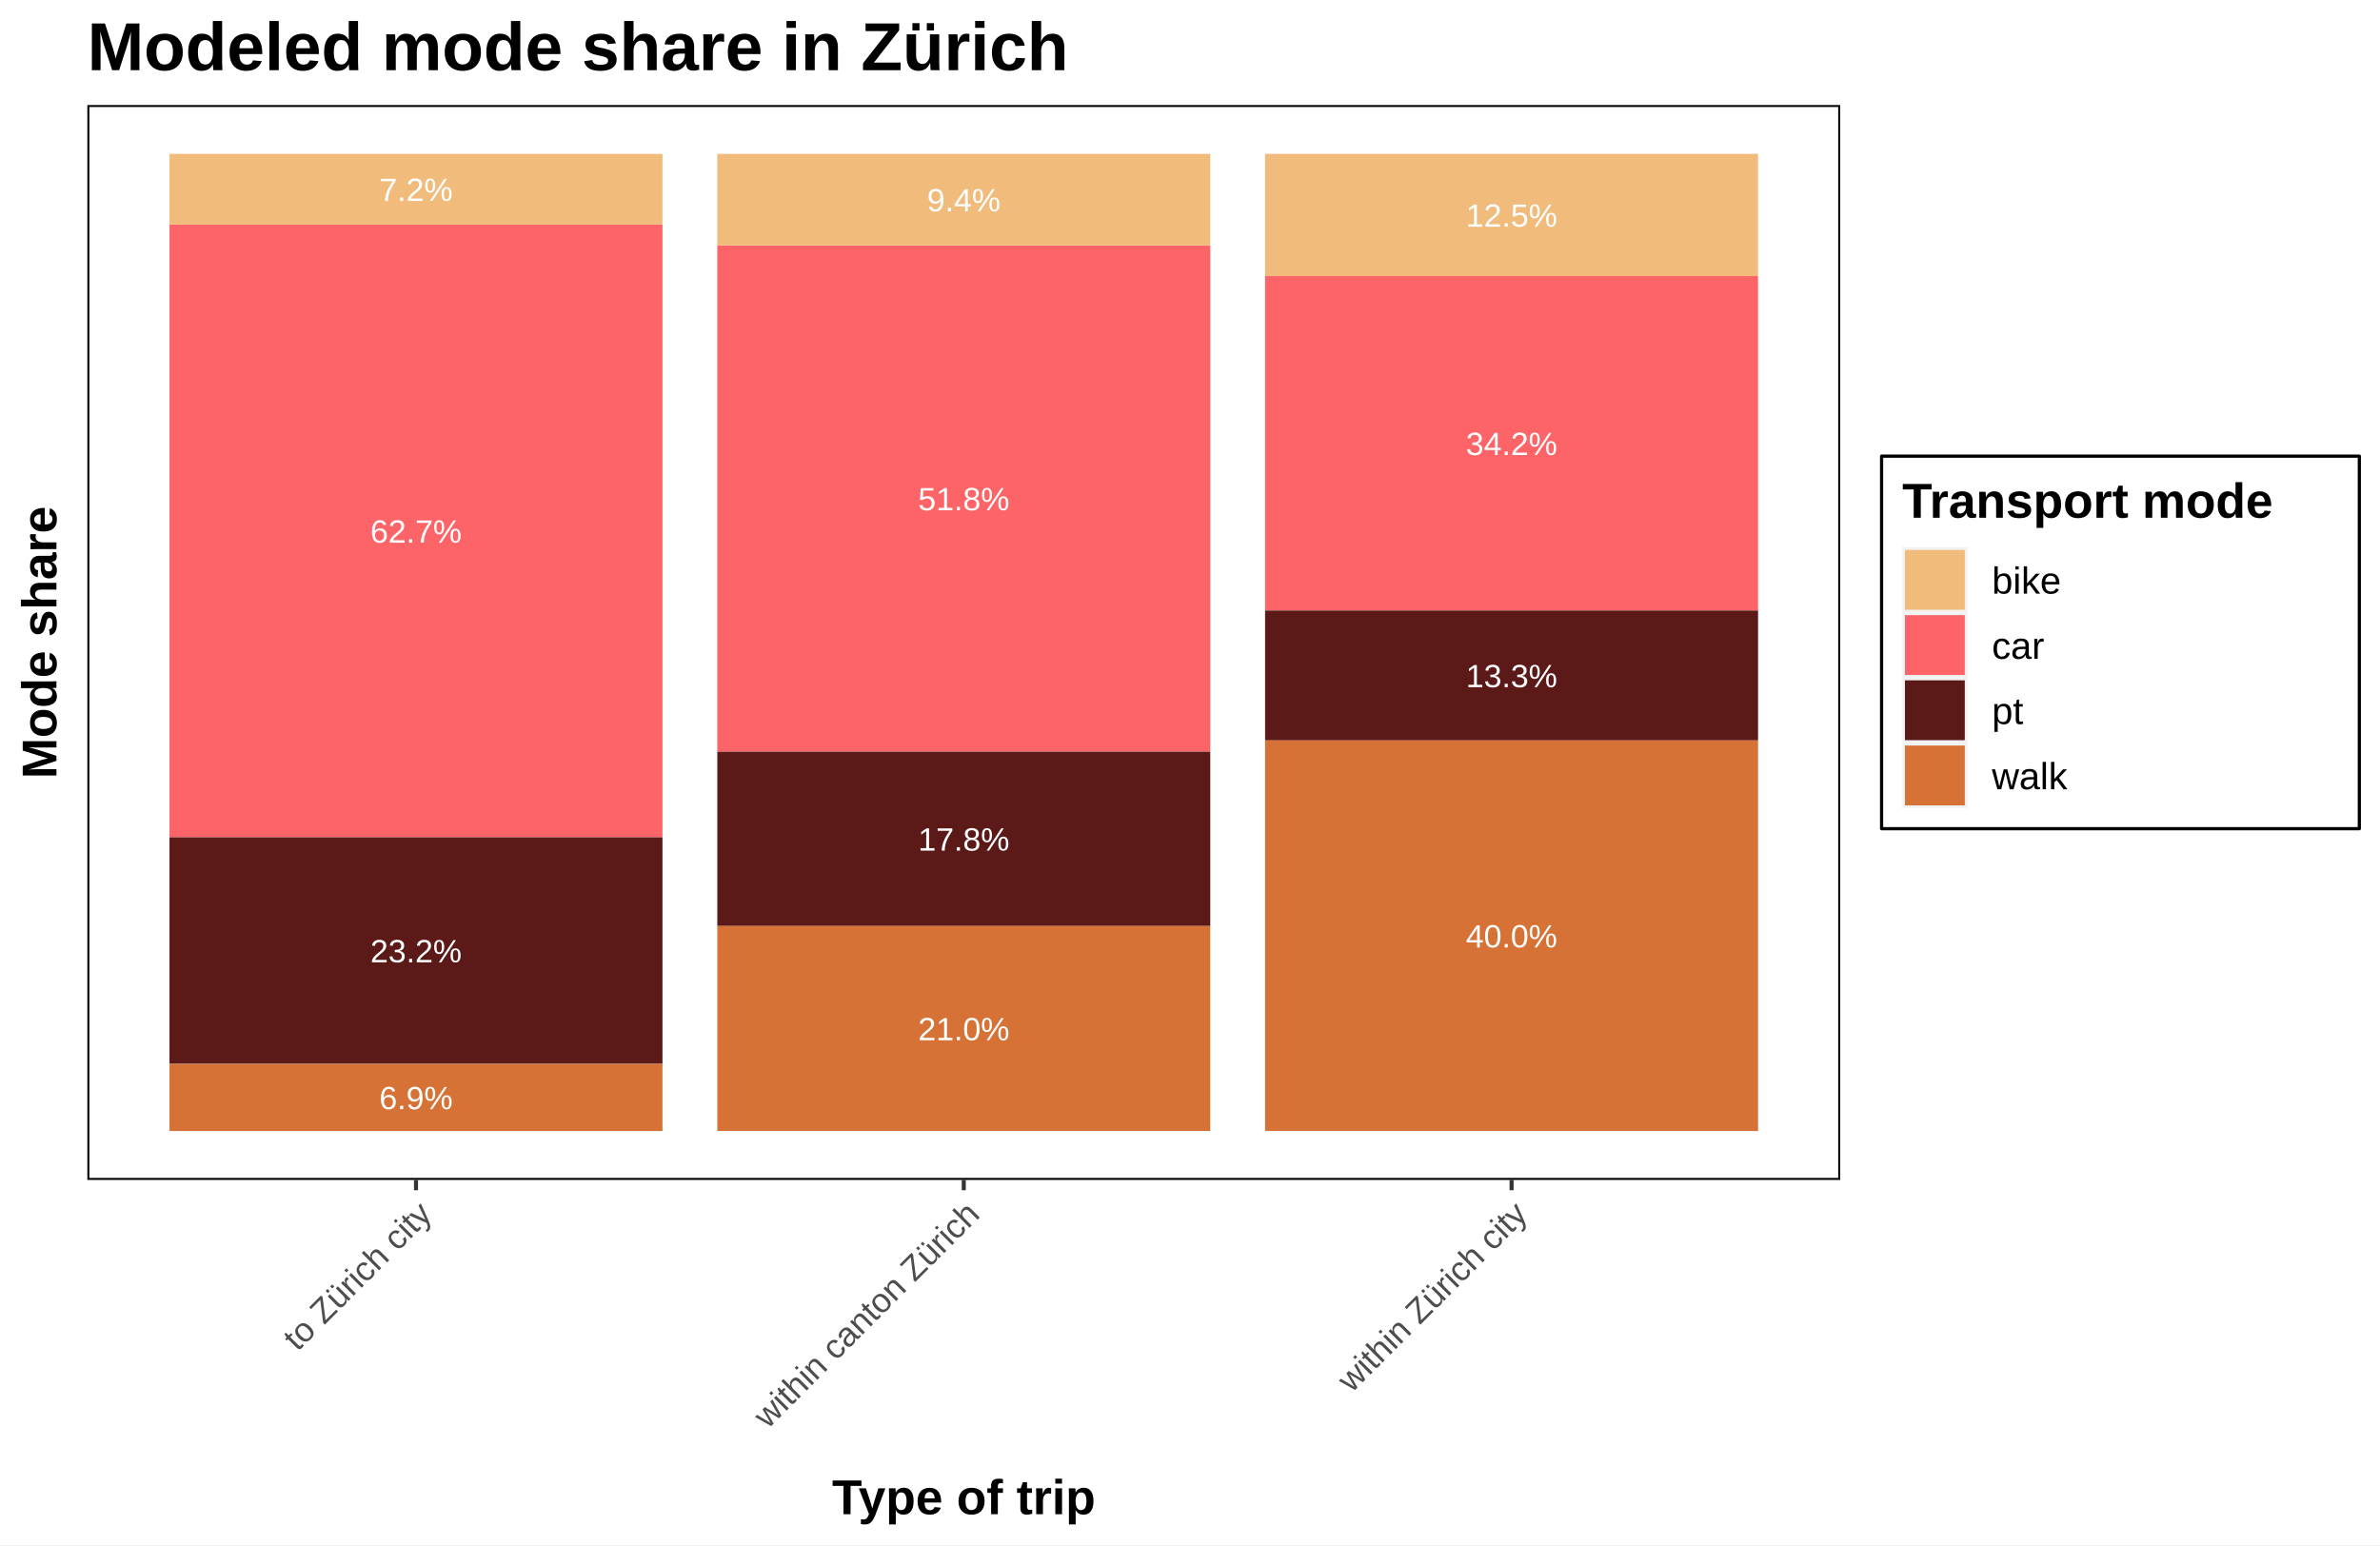
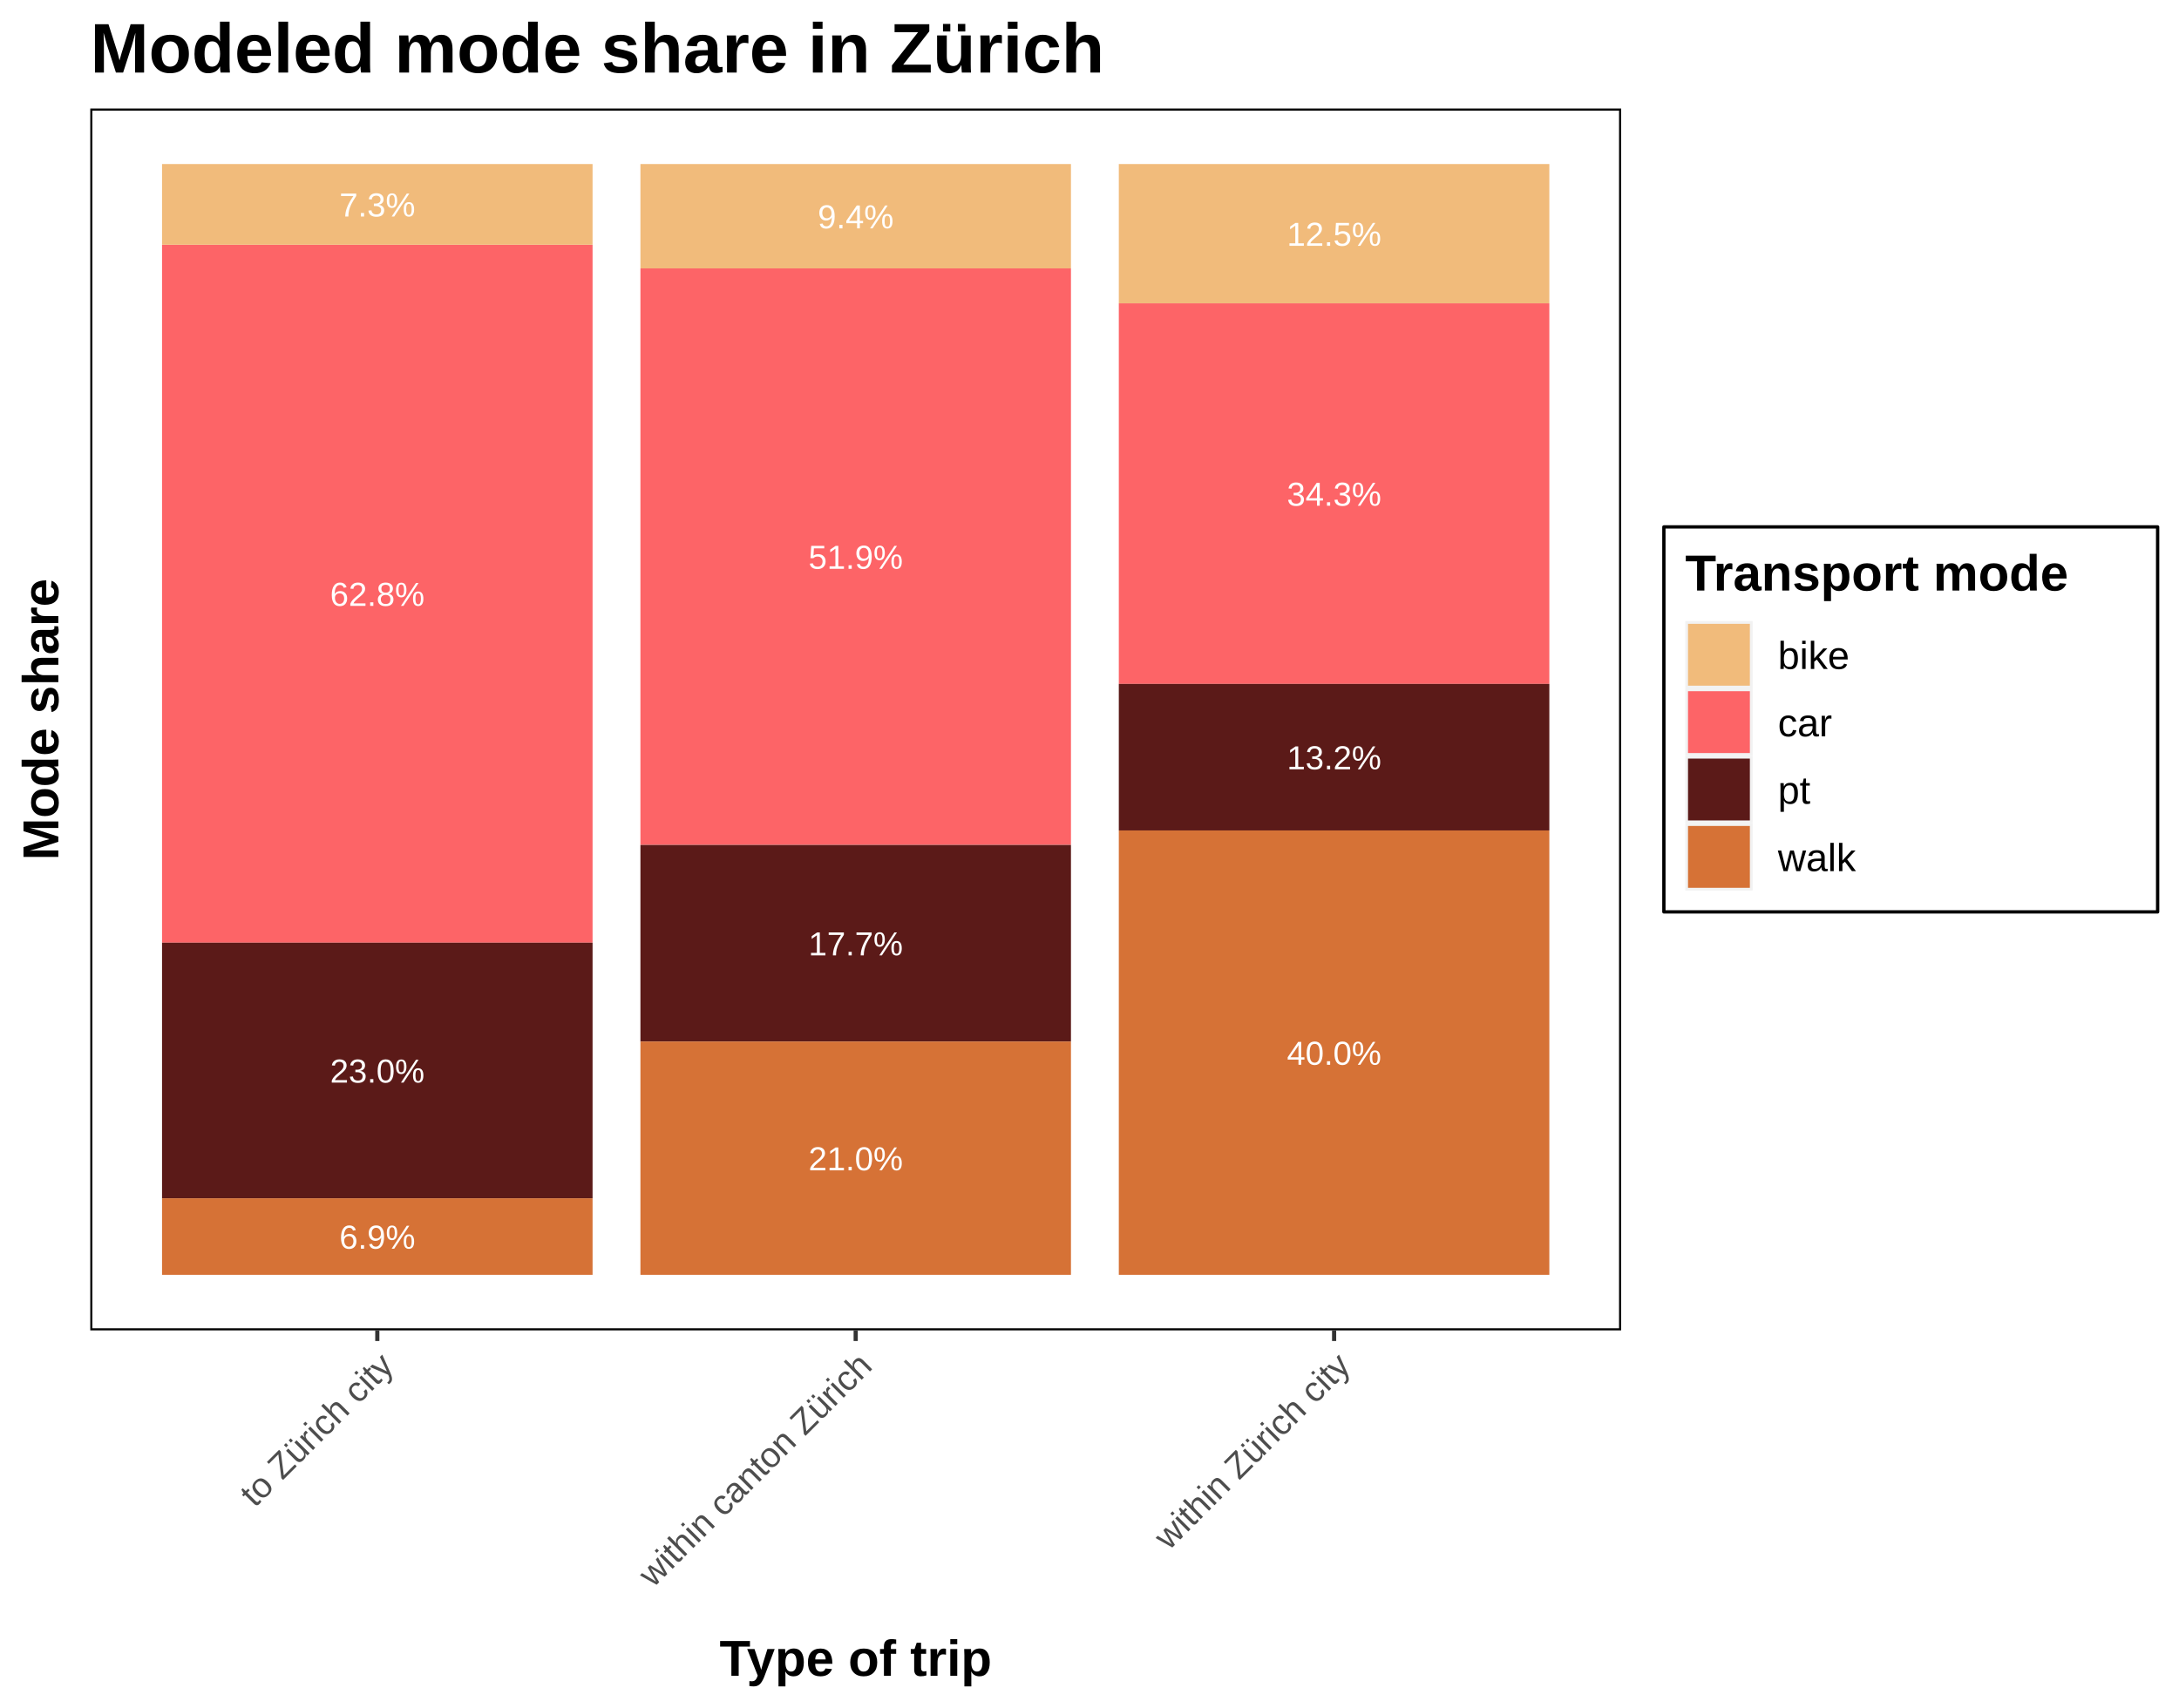
- <svg xmlns="http://www.w3.org/2000/svg" class="svglite" width="630.75pt" height="409.50pt" viewBox="0 0 630.75 409.50">
+ <svg xmlns="http://www.w3.org/2000/svg" class="svglite" width="558.75pt" height="438.00pt" viewBox="0 0 558.75 438.00">
  <defs>
    <style type="text/css">
    .svglite line, .svglite polyline, .svglite polygon, .svglite path, .svglite rect, .svglite circle {
      fill: none;
      stroke: #000000;
      stroke-linecap: round;
      stroke-linejoin: round;
      stroke-miterlimit: 10.00;
    }
    .svglite text {
      white-space: pre;
    }
  </style>
  </defs>
  <rect width="100%" height="100%" style="stroke: none; fill: #FFFFFF;" />
  <defs>
-     <clipPath id="cpMC4wMHw2MzAuNzV8MC4wMHw0MDkuNTA=">
-       <rect x="0.00" y="0.00" width="630.75" height="409.50" />
+     <clipPath id="cpMC4wMHw1NTguNzV8MC4wMHw0MzguMDA=">
+       <rect x="0.00" y="0.00" width="558.75" height="438.00" />
    </clipPath>
  </defs>
-   <g clip-path="url(#cpMC4wMHw2MzAuNzV8MC4wMHw0MDkuNTA=)">
-     <rect x="0" y="0.00" width="630.75" height="409.50" style="stroke-width: 1.07; stroke: #FFFFFF; fill: #FFFFFF;" />
+   <g clip-path="url(#cpMC4wMHw1NTguNzV8MC4wMHw0MzguMDA=)">
+     <rect x="0" y="0.00" width="558.75" height="438.00" style="stroke-width: 1.07; stroke: #FFFFFF; fill: #FFFFFF;" />
  </g>
  <defs>
-     <clipPath id="cpMjMuMTV8NDg3LjcwfDI3LjgzfDMxMi43MQ==">
-       <rect x="23.15" y="27.83" width="464.55" height="284.88" />
+     <clipPath id="cpMjMuMTV8NDE1LjcwfDI3LjgzfDM0MS4yMQ==">
+       <rect x="23.15" y="27.83" width="392.55" height="313.38" />
    </clipPath>
  </defs>
-   <g clip-path="url(#cpMjMuMTV8NDg3LjcwfDI3LjgzfDMxMi43MQ==)">
-     <rect x="23.15" y="27.83" width="464.55" height="284.88" style="stroke-width: 1.07; fill: #FFFFFF;" />
-     <rect x="335.27" y="73.17" width="130.65" height="88.64" style="stroke-width: 1.07; stroke: none; stroke-linecap: butt; stroke-linejoin: miter; fill: #FD6467;" />
-     <rect x="44.92" y="59.50" width="130.65" height="162.41" style="stroke-width: 1.07; stroke: none; stroke-linecap: butt; stroke-linejoin: miter; fill: #FD6467;" />
-     <rect x="190.10" y="65.03" width="130.65" height="134.19" style="stroke-width: 1.07; stroke: none; stroke-linecap: butt; stroke-linejoin: miter; fill: #FD6467;" />
-     <rect x="335.27" y="161.81" width="130.65" height="34.42" style="stroke-width: 1.07; stroke: none; stroke-linecap: butt; stroke-linejoin: miter; fill: #5B1A18;" />
-     <rect x="44.92" y="221.91" width="130.65" height="60.04" style="stroke-width: 1.07; stroke: none; stroke-linecap: butt; stroke-linejoin: miter; fill: #5B1A18;" />
-     <rect x="190.10" y="199.22" width="130.65" height="46.20" style="stroke-width: 1.07; stroke: none; stroke-linecap: butt; stroke-linejoin: miter; fill: #5B1A18;" />
-     <rect x="335.27" y="40.78" width="130.65" height="32.39" style="stroke-width: 1.07; stroke: none; stroke-linecap: butt; stroke-linejoin: miter; fill: #F1BB7B;" />
-     <rect x="44.92" y="40.78" width="130.65" height="18.73" style="stroke-width: 1.07; stroke: none; stroke-linecap: butt; stroke-linejoin: miter; fill: #F1BB7B;" />
-     <rect x="190.10" y="40.78" width="130.65" height="24.25" style="stroke-width: 1.07; stroke: none; stroke-linecap: butt; stroke-linejoin: miter; fill: #F1BB7B;" />
-     <rect x="335.27" y="196.23" width="130.65" height="103.52" style="stroke-width: 1.07; stroke: none; stroke-linecap: butt; stroke-linejoin: miter; fill: #D67236;" />
-     <rect x="44.92" y="281.96" width="130.65" height="17.80" style="stroke-width: 1.07; stroke: none; stroke-linecap: butt; stroke-linejoin: miter; fill: #D67236;" />
-     <rect x="190.10" y="245.42" width="130.65" height="54.33" style="stroke-width: 1.07; stroke: none; stroke-linecap: butt; stroke-linejoin: miter; fill: #D67236;" />
-     <text x="400.60" y="120.60" text-anchor="middle" style="font-size: 8.54px;fill: #FFFFFF; font-family: &quot;Arimo&quot;;" textLength="27.11px" lengthAdjust="spacingAndGlyphs">34.2%</text>
-     <text x="110.25" y="143.82" text-anchor="middle" style="font-size: 8.54px;fill: #FFFFFF; font-family: &quot;Arimo&quot;;" textLength="27.11px" lengthAdjust="spacingAndGlyphs">62.7%</text>
-     <text x="255.42" y="135.24" text-anchor="middle" style="font-size: 8.54px;fill: #FFFFFF; font-family: &quot;Arimo&quot;;" textLength="27.11px" lengthAdjust="spacingAndGlyphs">51.8%</text>
-     <text x="400.60" y="182.13" text-anchor="middle" style="font-size: 8.54px;fill: #FFFFFF; font-family: &quot;Arimo&quot;;" textLength="27.11px" lengthAdjust="spacingAndGlyphs">13.3%</text>
-     <text x="110.25" y="255.04" text-anchor="middle" style="font-size: 8.54px;fill: #FFFFFF; font-family: &quot;Arimo&quot;;" textLength="27.11px" lengthAdjust="spacingAndGlyphs">23.2%</text>
-     <text x="255.42" y="225.43" text-anchor="middle" style="font-size: 8.54px;fill: #FFFFFF; font-family: &quot;Arimo&quot;;" textLength="27.11px" lengthAdjust="spacingAndGlyphs">17.8%</text>
-     <text x="400.60" y="60.08" text-anchor="middle" style="font-size: 8.54px;fill: #FFFFFF; font-family: &quot;Arimo&quot;;" textLength="27.11px" lengthAdjust="spacingAndGlyphs">12.5%</text>
-     <text x="110.25" y="53.25" text-anchor="middle" style="font-size: 8.54px;fill: #FFFFFF; font-family: &quot;Arimo&quot;;" textLength="21.68px" lengthAdjust="spacingAndGlyphs">7.2%</text>
-     <text x="255.42" y="56.01" text-anchor="middle" style="font-size: 8.54px;fill: #FFFFFF; font-family: &quot;Arimo&quot;;" textLength="21.68px" lengthAdjust="spacingAndGlyphs">9.4%</text>
-     <text x="400.60" y="251.10" text-anchor="middle" style="font-size: 8.54px;fill: #FFFFFF; font-family: &quot;Arimo&quot;;" textLength="27.11px" lengthAdjust="spacingAndGlyphs">40.0%</text>
-     <text x="110.25" y="293.97" text-anchor="middle" style="font-size: 8.54px;fill: #FFFFFF; font-family: &quot;Arimo&quot;;" textLength="21.68px" lengthAdjust="spacingAndGlyphs">6.9%</text>
-     <text x="255.42" y="275.70" text-anchor="middle" style="font-size: 8.54px;fill: #FFFFFF; font-family: &quot;Arimo&quot;;" textLength="27.11px" lengthAdjust="spacingAndGlyphs">21.0%</text>
+   <g clip-path="url(#cpMjMuMTV8NDE1LjcwfDI3LjgzfDM0MS4yMQ==)">
+     <rect x="23.15" y="27.83" width="392.55" height="313.38" style="stroke-width: 1.07; fill: #FFFFFF;" />
+     <rect x="286.89" y="77.79" width="110.40" height="97.62" style="stroke-width: 1.07; stroke: none; stroke-linecap: butt; stroke-linejoin: miter; fill: #FD6467;" />
+     <rect x="41.55" y="62.78" width="110.40" height="179.00" style="stroke-width: 1.07; stroke: none; stroke-linecap: butt; stroke-linejoin: miter; fill: #FD6467;" />
+     <rect x="164.22" y="68.84" width="110.40" height="147.86" style="stroke-width: 1.07; stroke: none; stroke-linecap: butt; stroke-linejoin: miter; fill: #FD6467;" />
+     <rect x="286.89" y="175.41" width="110.40" height="37.58" style="stroke-width: 1.07; stroke: none; stroke-linecap: butt; stroke-linejoin: miter; fill: #5B1A18;" />
+     <rect x="41.55" y="241.78" width="110.40" height="65.57" style="stroke-width: 1.07; stroke: none; stroke-linecap: butt; stroke-linejoin: miter; fill: #5B1A18;" />
+     <rect x="164.22" y="216.71" width="110.40" height="50.43" style="stroke-width: 1.07; stroke: none; stroke-linecap: butt; stroke-linejoin: miter; fill: #5B1A18;" />
+     <rect x="286.89" y="42.07" width="110.40" height="35.72" style="stroke-width: 1.07; stroke: none; stroke-linecap: butt; stroke-linejoin: miter; fill: #F1BB7B;" />
+     <rect x="41.55" y="42.07" width="110.40" height="20.70" style="stroke-width: 1.07; stroke: none; stroke-linecap: butt; stroke-linejoin: miter; fill: #F1BB7B;" />
+     <rect x="164.22" y="42.07" width="110.40" height="26.77" style="stroke-width: 1.07; stroke: none; stroke-linecap: butt; stroke-linejoin: miter; fill: #F1BB7B;" />
+     <rect x="286.89" y="212.99" width="110.40" height="113.97" style="stroke-width: 1.07; stroke: none; stroke-linecap: butt; stroke-linejoin: miter; fill: #D67236;" />
+     <rect x="41.55" y="307.34" width="110.40" height="19.62" style="stroke-width: 1.07; stroke: none; stroke-linecap: butt; stroke-linejoin: miter; fill: #D67236;" />
+     <rect x="164.22" y="267.13" width="110.40" height="59.83" style="stroke-width: 1.07; stroke: none; stroke-linecap: butt; stroke-linejoin: miter; fill: #D67236;" />
+     <text x="342.10" y="129.71" text-anchor="middle" style="font-size: 8.54px;fill: #FFFFFF; font-family: &quot;Arimo&quot;;" textLength="27.11px" lengthAdjust="spacingAndGlyphs">34.3%</text>
+     <text x="96.75" y="155.39" text-anchor="middle" style="font-size: 8.54px;fill: #FFFFFF; font-family: &quot;Arimo&quot;;" textLength="27.11px" lengthAdjust="spacingAndGlyphs">62.8%</text>
+     <text x="219.42" y="145.88" text-anchor="middle" style="font-size: 8.54px;fill: #FFFFFF; font-family: &quot;Arimo&quot;;" textLength="27.11px" lengthAdjust="spacingAndGlyphs">51.9%</text>
+     <text x="342.10" y="197.31" text-anchor="middle" style="font-size: 8.54px;fill: #FFFFFF; font-family: &quot;Arimo&quot;;" textLength="27.11px" lengthAdjust="spacingAndGlyphs">13.2%</text>
+     <text x="96.75" y="277.67" text-anchor="middle" style="font-size: 8.54px;fill: #FFFFFF; font-family: &quot;Arimo&quot;;" textLength="27.11px" lengthAdjust="spacingAndGlyphs">23.0%</text>
+     <text x="219.42" y="245.03" text-anchor="middle" style="font-size: 8.54px;fill: #FFFFFF; font-family: &quot;Arimo&quot;;" textLength="27.11px" lengthAdjust="spacingAndGlyphs">17.7%</text>
+     <text x="342.10" y="63.04" text-anchor="middle" style="font-size: 8.54px;fill: #FFFFFF; font-family: &quot;Arimo&quot;;" textLength="27.11px" lengthAdjust="spacingAndGlyphs">12.5%</text>
+     <text x="96.75" y="55.53" text-anchor="middle" style="font-size: 8.54px;fill: #FFFFFF; font-family: &quot;Arimo&quot;;" textLength="21.68px" lengthAdjust="spacingAndGlyphs">7.3%</text>
+     <text x="219.42" y="58.57" text-anchor="middle" style="font-size: 8.54px;fill: #FFFFFF; font-family: &quot;Arimo&quot;;" textLength="21.68px" lengthAdjust="spacingAndGlyphs">9.4%</text>
+     <text x="342.10" y="273.09" text-anchor="middle" style="font-size: 8.54px;fill: #FFFFFF; font-family: &quot;Arimo&quot;;" textLength="27.11px" lengthAdjust="spacingAndGlyphs">40.0%</text>
+     <text x="96.75" y="320.26" text-anchor="middle" style="font-size: 8.54px;fill: #FFFFFF; font-family: &quot;Arimo&quot;;" textLength="21.68px" lengthAdjust="spacingAndGlyphs">6.9%</text>
+     <text x="219.42" y="300.16" text-anchor="middle" style="font-size: 8.54px;fill: #FFFFFF; font-family: &quot;Arimo&quot;;" textLength="27.11px" lengthAdjust="spacingAndGlyphs">21.0%</text>
  </g>
-   <g clip-path="url(#cpMC4wMHw2MzAuNzV8MC4wMHw0MDkuNTA=)">
-     <polyline points="110.25,315.44 110.25,312.71 " style="stroke-width: 1.07; stroke: #333333; stroke-linecap: butt;" />
-     <polyline points="255.42,315.44 255.42,312.71 " style="stroke-width: 1.07; stroke: #333333; stroke-linecap: butt;" />
-     <polyline points="400.60,315.44 400.60,312.71 " style="stroke-width: 1.07; stroke: #333333; stroke-linecap: butt;" />
-     <text transform="translate(114.89,322.27) rotate(-45)" text-anchor="end" style="font-size: 9.00px;fill: #4D4D4D; font-family: &quot;Arimo&quot;;" textLength="59.77px" lengthAdjust="spacingAndGlyphs">to Zürich city</text>
-     <text transform="translate(260.06,322.27) rotate(-45)" text-anchor="end" style="font-size: 9.00px;fill: #4D4D4D; font-family: &quot;Arimo&quot;;" textLength="92.62px" lengthAdjust="spacingAndGlyphs">within canton Zürich</text>
-     <text transform="translate(405.23,322.27) rotate(-45)" text-anchor="end" style="font-size: 9.00px;fill: #4D4D4D; font-family: &quot;Arimo&quot;;" textLength="78.02px" lengthAdjust="spacingAndGlyphs">within Zürich city</text>
-     <text x="255.42" y="401.31" text-anchor="middle" style="font-size: 13.00px; font-weight: bold; font-family: &quot;Arimo&quot;;" textLength="83.98px" lengthAdjust="spacingAndGlyphs">Type of trip</text>
-     <text transform="translate(14.96,170.27) rotate(-90)" text-anchor="middle" style="font-size: 13.00px; font-weight: bold; font-family: &quot;Arimo&quot;;" textLength="85.54px" lengthAdjust="spacingAndGlyphs">Mode share</text>
-     <rect x="498.66" y="120.89" width="126.61" height="98.74" style="stroke-width: 0.85; fill: #FFFFFF;" />
-     <text x="504.14" y="137.21" style="font-size: 13.00px; font-weight: bold; font-family: &quot;Arimo&quot;;" textLength="115.65px" lengthAdjust="spacingAndGlyphs">Transport mode</text>
-     <rect x="504.14" y="145.04" width="17.28" height="17.28" style="stroke-width: 1.07; stroke: none; fill: #F2F2F2;" />
-     <rect x="504.85" y="145.75" width="15.86" height="15.86" style="stroke-width: 1.07; stroke: none; stroke-linecap: butt; stroke-linejoin: miter; fill: #F1BB7B;" />
-     <rect x="504.14" y="162.32" width="17.28" height="17.28" style="stroke-width: 1.07; stroke: none; fill: #F2F2F2;" />
-     <rect x="504.85" y="163.03" width="15.86" height="15.86" style="stroke-width: 1.07; stroke: none; stroke-linecap: butt; stroke-linejoin: miter; fill: #FD6467;" />
-     <rect x="504.14" y="179.60" width="17.28" height="17.28" style="stroke-width: 1.07; stroke: none; fill: #F2F2F2;" />
-     <rect x="504.85" y="180.31" width="15.86" height="15.86" style="stroke-width: 1.07; stroke: none; stroke-linecap: butt; stroke-linejoin: miter; fill: #5B1A18;" />
-     <rect x="504.14" y="196.88" width="17.28" height="17.28" style="stroke-width: 1.07; stroke: none; fill: #F2F2F2;" />
-     <rect x="504.85" y="197.59" width="15.86" height="15.86" style="stroke-width: 1.07; stroke: none; stroke-linecap: butt; stroke-linejoin: miter; fill: #D67236;" />
-     <text x="527.89" y="157.33" style="font-size: 10.00px; font-family: &quot;Arimo&quot;;" textLength="20.72px" lengthAdjust="spacingAndGlyphs">bike</text>
-     <text x="527.89" y="174.61" style="font-size: 10.00px; font-family: &quot;Arimo&quot;;" textLength="15.74px" lengthAdjust="spacingAndGlyphs">car</text>
-     <text x="527.89" y="191.89" style="font-size: 10.00px; font-family: &quot;Arimo&quot;;" textLength="10.27px" lengthAdjust="spacingAndGlyphs">pt</text>
-     <text x="527.89" y="209.17" style="font-size: 10.00px; font-family: &quot;Arimo&quot;;" textLength="22.87px" lengthAdjust="spacingAndGlyphs">walk</text>
+   <g clip-path="url(#cpMC4wMHw1NTguNzV8MC4wMHw0MzguMDA=)">
+     <polyline points="96.75,343.94 96.75,341.21 " style="stroke-width: 1.07; stroke: #333333; stroke-linecap: butt;" />
+     <polyline points="219.42,343.94 219.42,341.21 " style="stroke-width: 1.07; stroke: #333333; stroke-linecap: butt;" />
+     <polyline points="342.10,343.94 342.10,341.21 " style="stroke-width: 1.07; stroke: #333333; stroke-linecap: butt;" />
+     <text transform="translate(101.39,350.77) rotate(-45)" text-anchor="end" style="font-size: 9.00px;fill: #4D4D4D; font-family: &quot;Arimo&quot;;" textLength="59.77px" lengthAdjust="spacingAndGlyphs">to Zürich city</text>
+     <text transform="translate(224.06,350.77) rotate(-45)" text-anchor="end" style="font-size: 9.00px;fill: #4D4D4D; font-family: &quot;Arimo&quot;;" textLength="92.62px" lengthAdjust="spacingAndGlyphs">within canton Zürich</text>
+     <text transform="translate(346.73,350.77) rotate(-45)" text-anchor="end" style="font-size: 9.00px;fill: #4D4D4D; font-family: &quot;Arimo&quot;;" textLength="78.02px" lengthAdjust="spacingAndGlyphs">within Zürich city</text>
+     <text x="219.42" y="429.81" text-anchor="middle" style="font-size: 13.00px; font-weight: bold; font-family: &quot;Arimo&quot;;" textLength="83.98px" lengthAdjust="spacingAndGlyphs">Type of trip</text>
+     <text transform="translate(14.96,184.52) rotate(-90)" text-anchor="middle" style="font-size: 13.00px; font-weight: bold; font-family: &quot;Arimo&quot;;" textLength="85.54px" lengthAdjust="spacingAndGlyphs">Mode share</text>
+     <rect x="426.66" y="135.14" width="126.61" height="98.74" style="stroke-width: 0.85; fill: #FFFFFF;" />
+     <text x="432.14" y="151.46" style="font-size: 13.00px; font-weight: bold; font-family: &quot;Arimo&quot;;" textLength="115.65px" lengthAdjust="spacingAndGlyphs">Transport mode</text>
+     <rect x="432.14" y="159.29" width="17.28" height="17.28" style="stroke-width: 1.07; stroke: none; fill: #F2F2F2;" />
+     <rect x="432.85" y="160.00" width="15.86" height="15.86" style="stroke-width: 1.07; stroke: none; stroke-linecap: butt; stroke-linejoin: miter; fill: #F1BB7B;" />
+     <rect x="432.14" y="176.57" width="17.28" height="17.28" style="stroke-width: 1.07; stroke: none; fill: #F2F2F2;" />
+     <rect x="432.85" y="177.28" width="15.86" height="15.86" style="stroke-width: 1.07; stroke: none; stroke-linecap: butt; stroke-linejoin: miter; fill: #FD6467;" />
+     <rect x="432.14" y="193.85" width="17.28" height="17.28" style="stroke-width: 1.07; stroke: none; fill: #F2F2F2;" />
+     <rect x="432.85" y="194.56" width="15.86" height="15.86" style="stroke-width: 1.07; stroke: none; stroke-linecap: butt; stroke-linejoin: miter; fill: #5B1A18;" />
+     <rect x="432.14" y="211.13" width="17.28" height="17.28" style="stroke-width: 1.07; stroke: none; fill: #F2F2F2;" />
+     <rect x="432.85" y="211.84" width="15.86" height="15.86" style="stroke-width: 1.07; stroke: none; stroke-linecap: butt; stroke-linejoin: miter; fill: #D67236;" />
+     <text x="455.89" y="171.58" style="font-size: 10.00px; font-family: &quot;Arimo&quot;;" textLength="20.72px" lengthAdjust="spacingAndGlyphs">bike</text>
+     <text x="455.89" y="188.86" style="font-size: 10.00px; font-family: &quot;Arimo&quot;;" textLength="15.74px" lengthAdjust="spacingAndGlyphs">car</text>
+     <text x="455.89" y="206.14" style="font-size: 10.00px; font-family: &quot;Arimo&quot;;" textLength="10.27px" lengthAdjust="spacingAndGlyphs">pt</text>
+     <text x="455.89" y="223.42" style="font-size: 10.00px; font-family: &quot;Arimo&quot;;" textLength="22.87px" lengthAdjust="spacingAndGlyphs">walk</text>
    <text x="23.15" y="18.61" style="font-size: 18.00px; font-weight: bold; font-family: &quot;Arimo&quot;;" textLength="308.09px" lengthAdjust="spacingAndGlyphs">Modeled mode share in Zürich</text>
  </g>
</svg>
